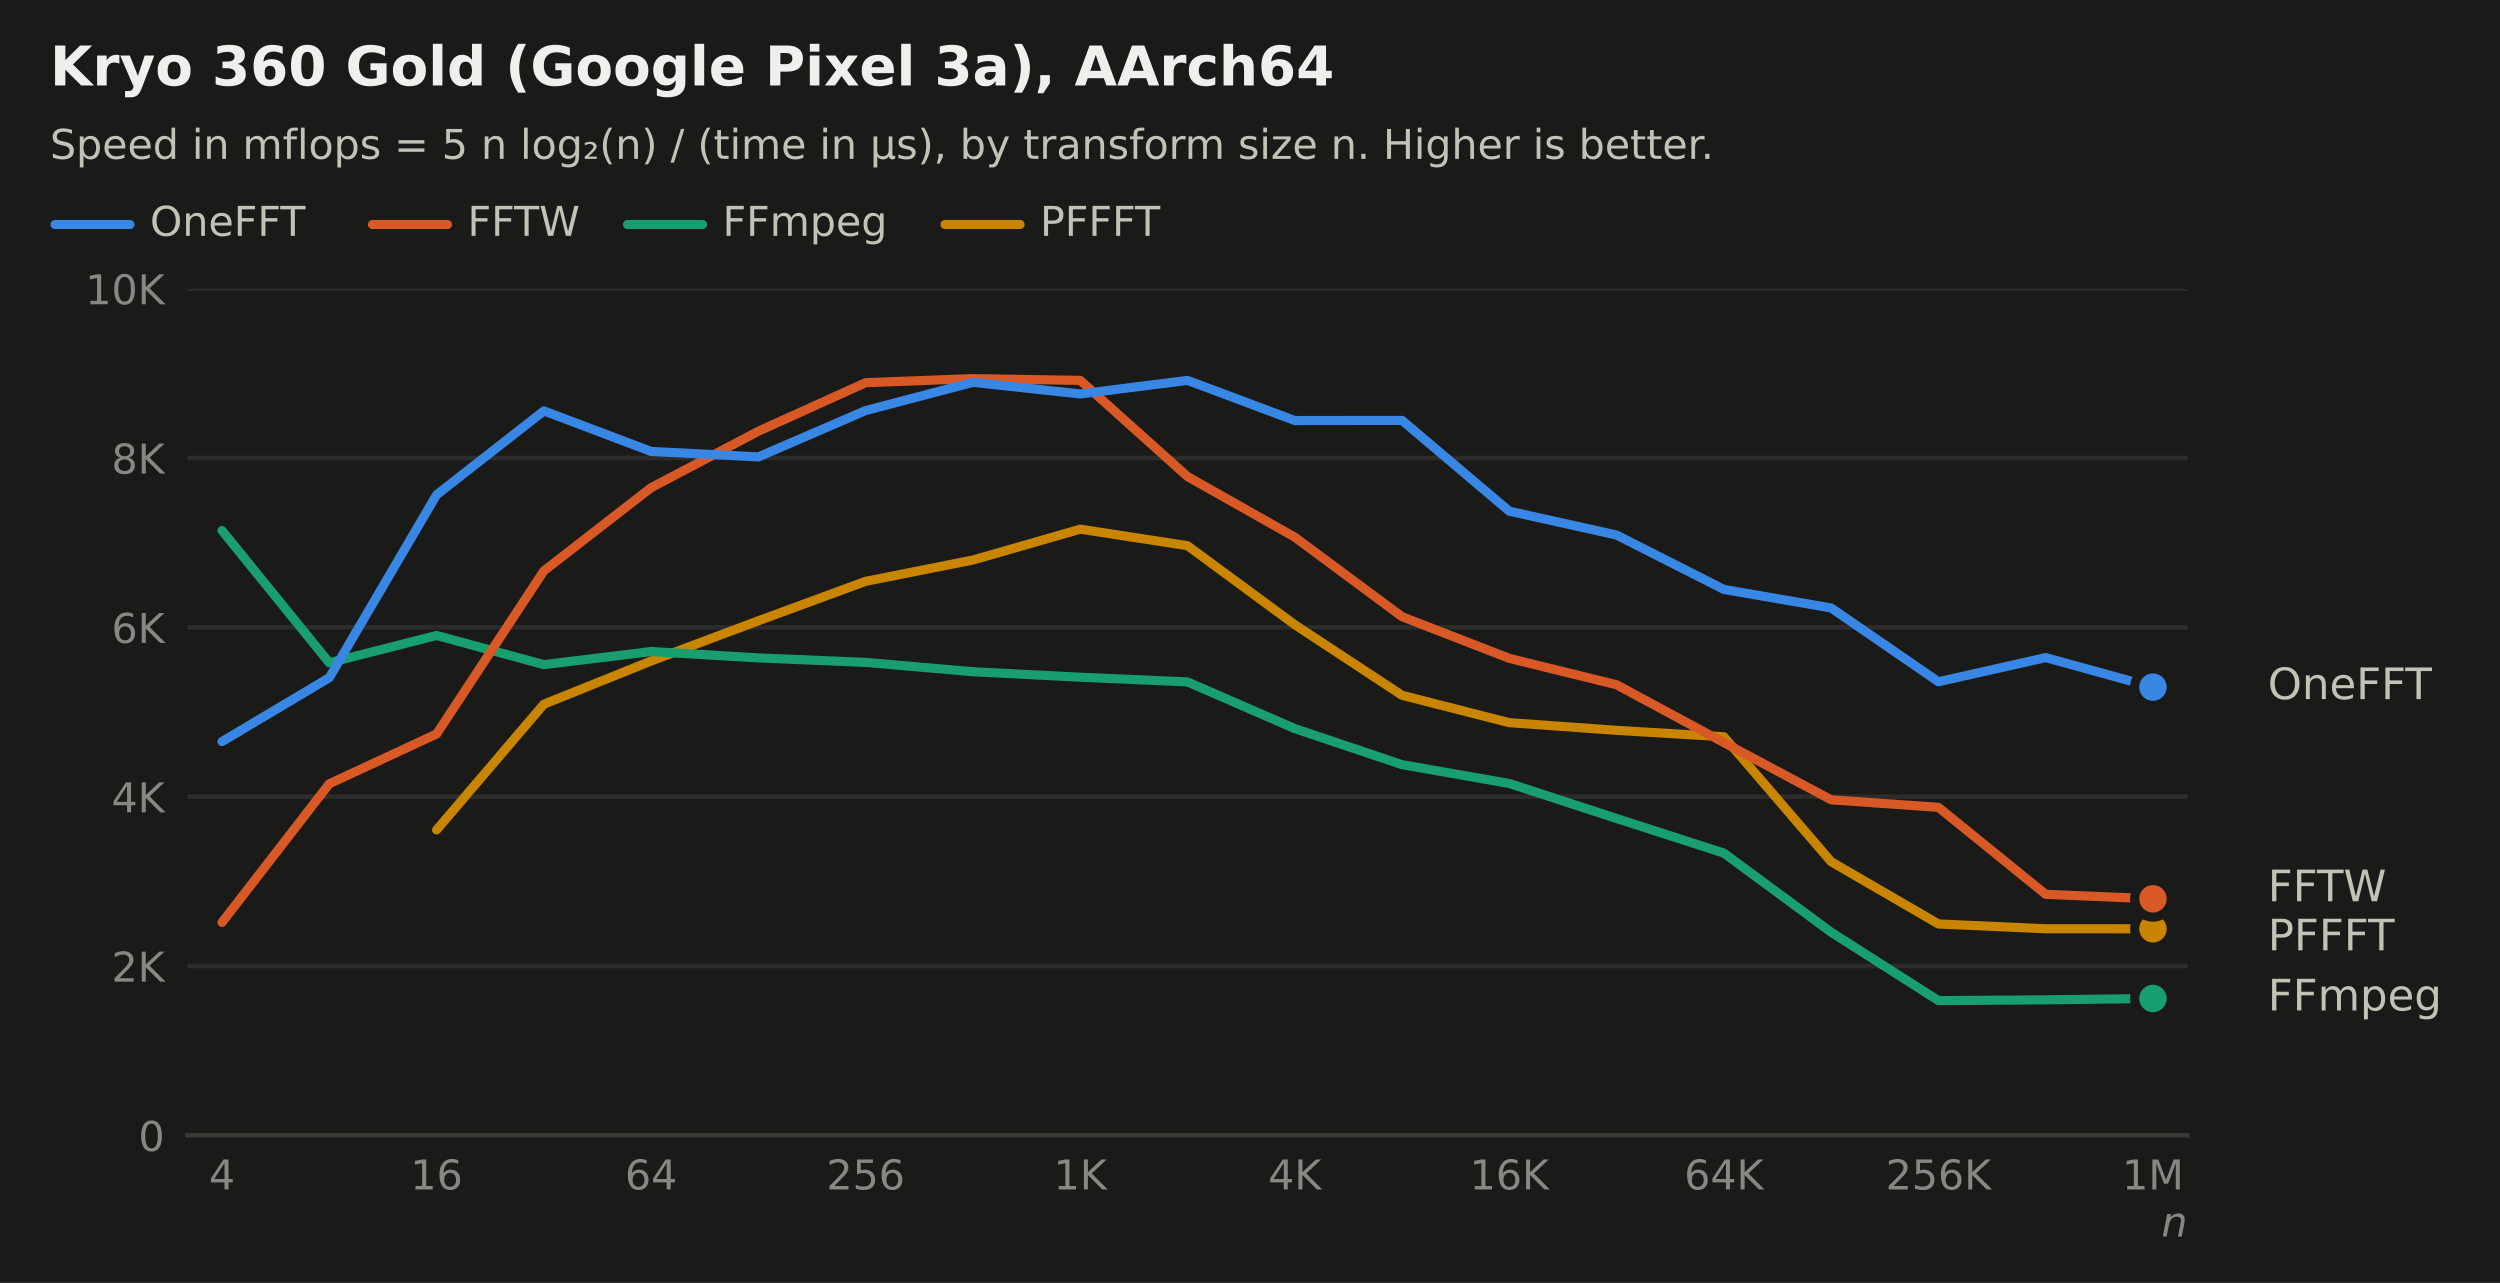
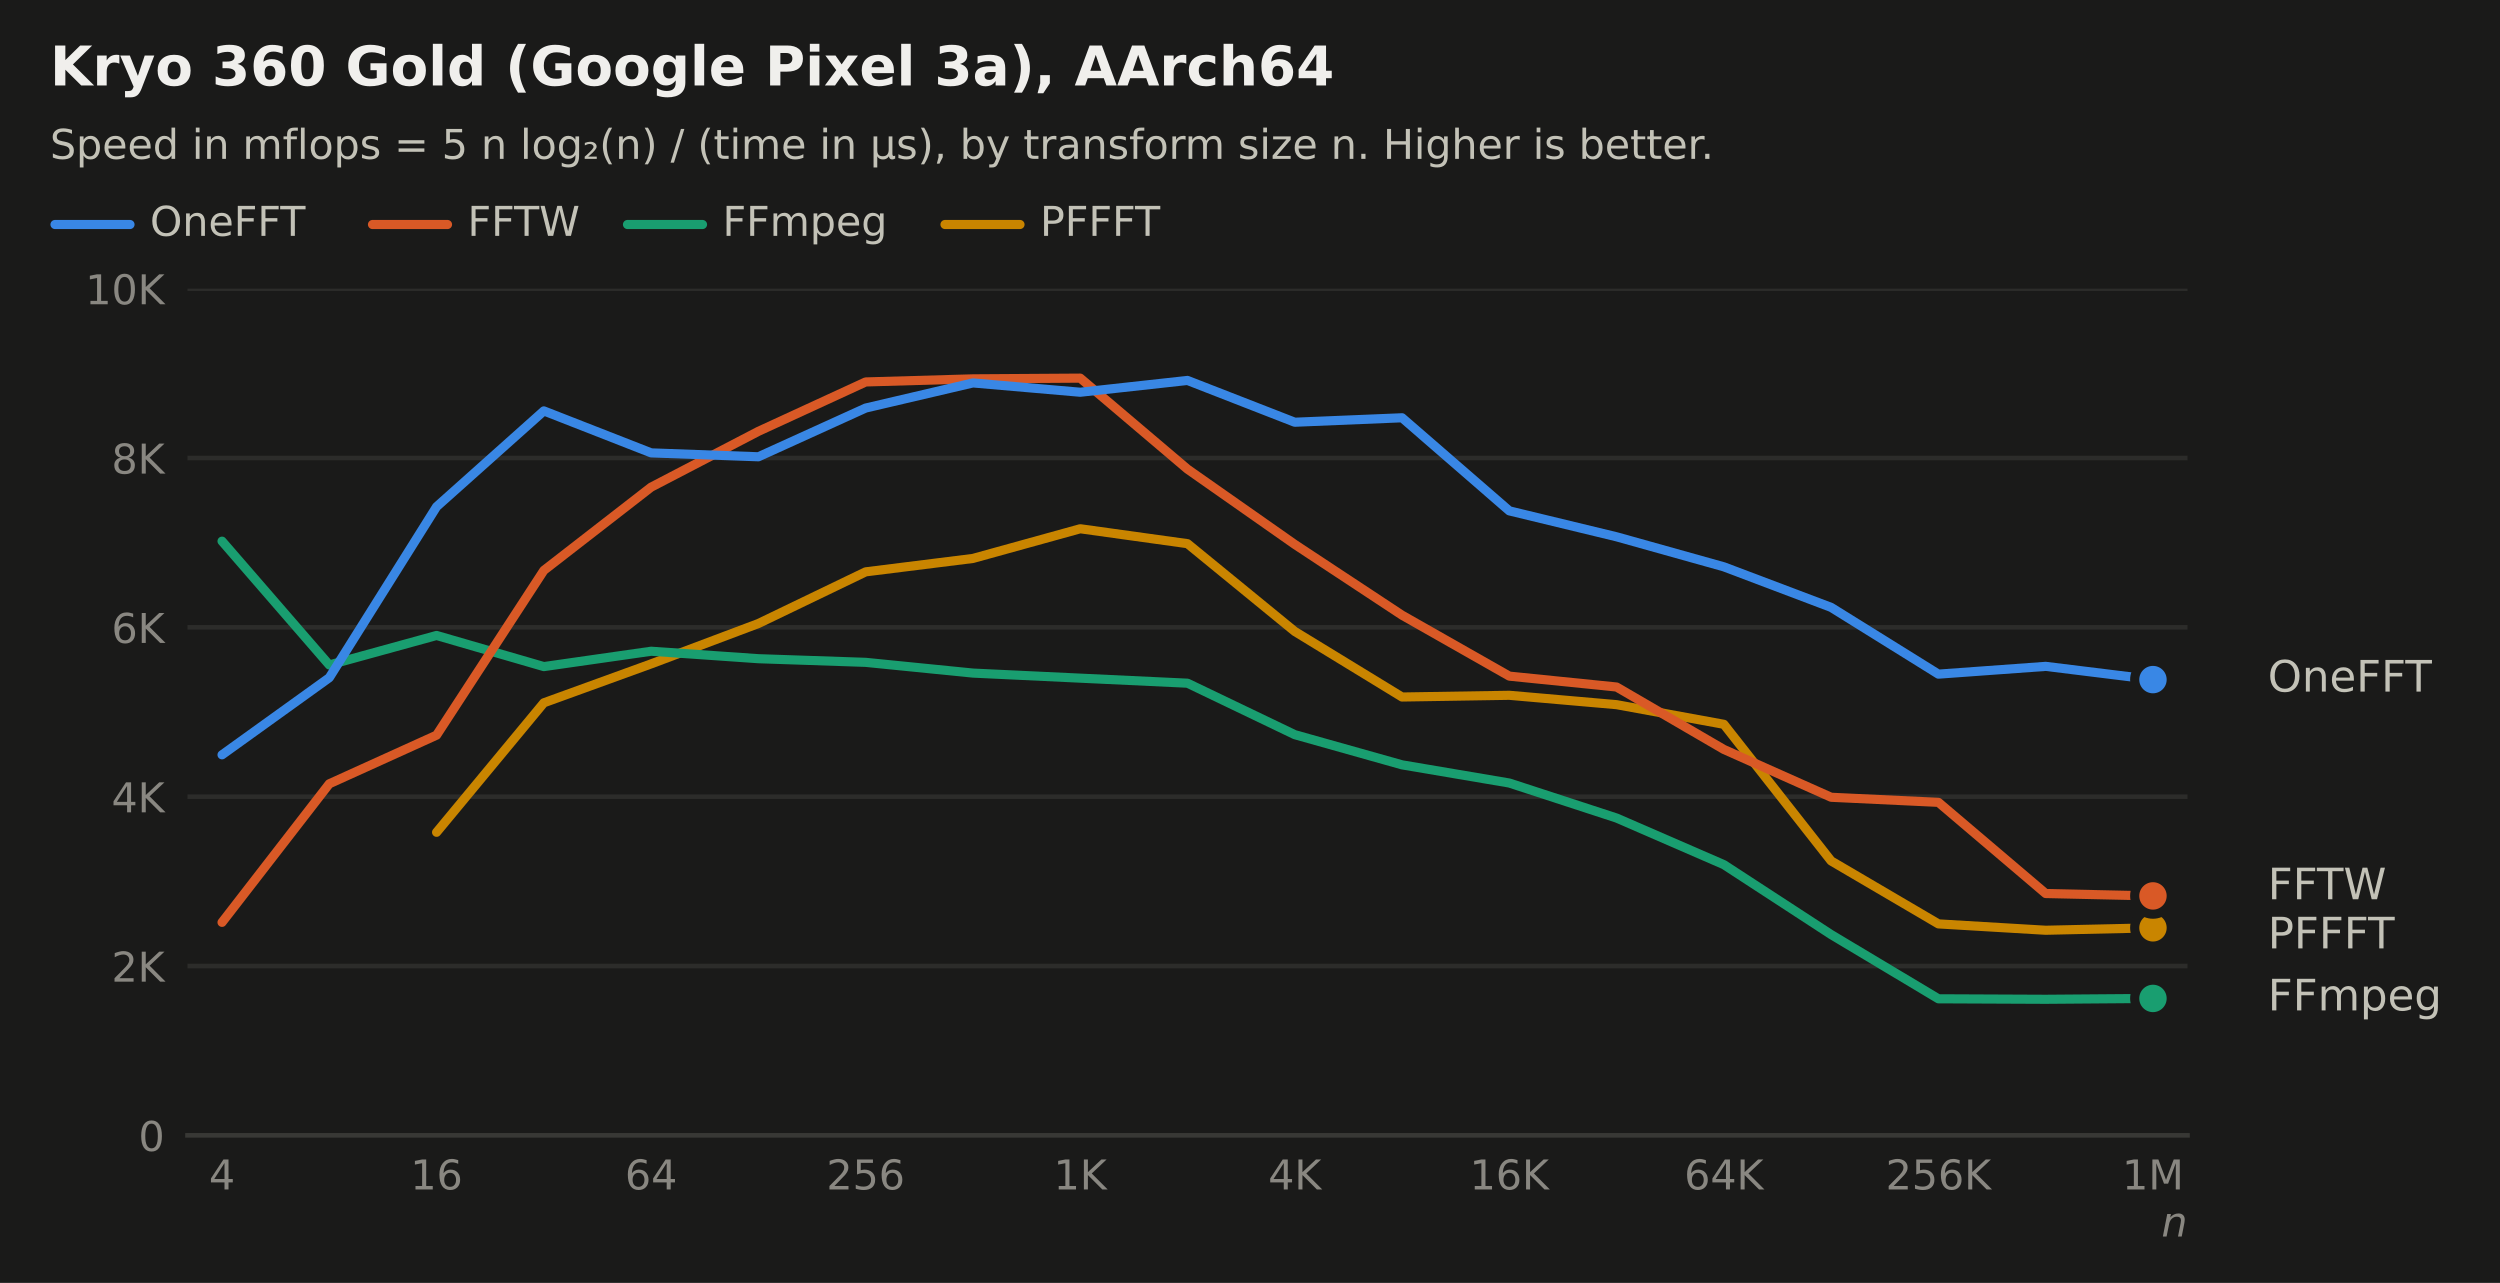
<svg xmlns="http://www.w3.org/2000/svg" xmlns:xlink="http://www.w3.org/1999/xlink" width="547.2pt" height="280.8pt" viewBox="0 0 547.2 280.8" version="1.1">
  <defs>
    <style type="text/css">*{stroke-linejoin: round; stroke-linecap: butt}</style>
  </defs>
  <g id="figure_1">
    <g id="patch_1">
      <path d="M 0 280.8  L 547.2 280.8  L 547.2 0  L 0 0  z " style="fill: #1a1a19" />
    </g>
    <g id="axes_1">
      <g id="patch_2">
        <path d="M 41.04 248.508  L 478.8 248.508  L 478.8 63.18  L 41.04 63.18  z " style="fill: #1a1a19" />
      </g>
      <g id="matplotlib.axis_1">
        <g id="xtick_1">
          <g id="line2d_1" />
          <g id="text_1">
            <text style="font-size: 9px; font-family: system-ui, -apple-system, 'Segoe UI', 'DejaVu Sans', sans-serif; text-anchor: middle; fill: #898781" x="48.599" y="260.347" transform="rotate(-0 48.59891 260.3466)">4</text>
          </g>
        </g>
        <g id="xtick_2">
          <g id="line2d_2" />
          <g id="text_2">
            <text style="font-size: 9px; font-family: system-ui, -apple-system, 'Segoe UI', 'DejaVu Sans', sans-serif; text-anchor: middle; fill: #898781" x="95.559" y="260.347" transform="rotate(-0 95.55915 260.3466)">16</text>
          </g>
        </g>
        <g id="xtick_3">
          <g id="line2d_3" />
          <g id="text_3">
            <text style="font-size: 9px; font-family: system-ui, -apple-system, 'Segoe UI', 'DejaVu Sans', sans-serif; text-anchor: middle; fill: #898781" x="142.519" y="260.347" transform="rotate(-0 142.5194 260.3466)">64</text>
          </g>
        </g>
        <g id="xtick_4">
          <g id="line2d_4" />
          <g id="text_4">
            <text style="font-size: 9px; font-family: system-ui, -apple-system, 'Segoe UI', 'DejaVu Sans', sans-serif; text-anchor: middle; fill: #898781" x="189.48" y="260.347" transform="rotate(-0 189.4796 260.3466)">256</text>
          </g>
        </g>
        <g id="xtick_5">
          <g id="line2d_5" />
          <g id="text_5">
            <text style="font-size: 9px; font-family: system-ui, -apple-system, 'Segoe UI', 'DejaVu Sans', sans-serif; text-anchor: middle; fill: #898781" x="236.44" y="260.347" transform="rotate(-0 236.4399 260.3466)">1K</text>
          </g>
        </g>
        <g id="xtick_6">
          <g id="line2d_6" />
          <g id="text_6">
            <text style="font-size: 9px; font-family: system-ui, -apple-system, 'Segoe UI', 'DejaVu Sans', sans-serif; text-anchor: middle; fill: #898781" x="283.4" y="260.347" transform="rotate(-0 283.4001 260.3466)">4K</text>
          </g>
        </g>
        <g id="xtick_7">
          <g id="line2d_7" />
          <g id="text_7">
            <text style="font-size: 9px; font-family: system-ui, -apple-system, 'Segoe UI', 'DejaVu Sans', sans-serif; text-anchor: middle; fill: #898781" x="330.36" y="260.347" transform="rotate(-0 330.3604 260.3466)">16K</text>
          </g>
        </g>
        <g id="xtick_8">
          <g id="line2d_8" />
          <g id="text_8">
            <text style="font-size: 9px; font-family: system-ui, -apple-system, 'Segoe UI', 'DejaVu Sans', sans-serif; text-anchor: middle; fill: #898781" x="377.321" y="260.347" transform="rotate(-0 377.3206 260.3466)">64K</text>
          </g>
        </g>
        <g id="xtick_9">
          <g id="line2d_9" />
          <g id="text_9">
            <text style="font-size: 9px; font-family: system-ui, -apple-system, 'Segoe UI', 'DejaVu Sans', sans-serif; text-anchor: middle; fill: #898781" x="424.281" y="260.347" transform="rotate(-0 424.2808 260.3466)">256K</text>
          </g>
        </g>
        <g id="xtick_10">
          <g id="line2d_10" />
          <g id="text_10">
            <text style="font-size: 9px; font-family: system-ui, -apple-system, 'Segoe UI', 'DejaVu Sans', sans-serif; text-anchor: middle; fill: #898781" x="471.241" y="260.347" transform="rotate(-0 471.2411 260.3466)">1M</text>
          </g>
        </g>
      </g>
      <g id="matplotlib.axis_2">
        <g id="ytick_1">
          <g id="line2d_11">
            <path d="M 41.04 248.508  L 478.8 248.508  " clip-path="url(#p783c82a42f)" style="fill: none; stroke: #2c2c2a; stroke-linecap: square" />
          </g>
          <g id="line2d_12" />
          <g id="text_11">
            <text style="font-size: 9px; font-family: system-ui, -apple-system, 'Segoe UI', 'DejaVu Sans', sans-serif; text-anchor: end; fill: #898781" x="36.04" y="251.927" transform="rotate(-0 36.04 251.9273)">0</text>
          </g>
        </g>
        <g id="ytick_2">
          <g id="line2d_13">
            <path d="M 41.04 211.442  L 478.8 211.442  " clip-path="url(#p783c82a42f)" style="fill: none; stroke: #2c2c2a; stroke-linecap: square" />
          </g>
          <g id="line2d_14" />
          <g id="text_12">
            <text style="font-size: 9px; font-family: system-ui, -apple-system, 'Segoe UI', 'DejaVu Sans', sans-serif; text-anchor: end; fill: #898781" x="36.04" y="214.862" transform="rotate(-0 36.04 214.8617)">2K</text>
          </g>
        </g>
        <g id="ytick_3">
          <g id="line2d_15">
            <path d="M 41.04 174.377  L 478.8 174.377  " clip-path="url(#p783c82a42f)" style="fill: none; stroke: #2c2c2a; stroke-linecap: square" />
          </g>
          <g id="line2d_16" />
          <g id="text_13">
            <text style="font-size: 9px; font-family: system-ui, -apple-system, 'Segoe UI', 'DejaVu Sans', sans-serif; text-anchor: end; fill: #898781" x="36.04" y="177.796" transform="rotate(-0 36.04 177.7961)">4K</text>
          </g>
        </g>
        <g id="ytick_4">
          <g id="line2d_17">
            <path d="M 41.04 137.311  L 478.8 137.311  " clip-path="url(#p783c82a42f)" style="fill: none; stroke: #2c2c2a; stroke-linecap: square" />
          </g>
          <g id="line2d_18" />
          <g id="text_14">
            <text style="font-size: 9px; font-family: system-ui, -apple-system, 'Segoe UI', 'DejaVu Sans', sans-serif; text-anchor: end; fill: #898781" x="36.04" y="140.73" transform="rotate(-0 36.04 140.7305)">6K</text>
          </g>
        </g>
        <g id="ytick_5">
          <g id="line2d_19">
            <path d="M 41.04 100.246  L 478.8 100.246  " clip-path="url(#p783c82a42f)" style="fill: none; stroke: #2c2c2a; stroke-linecap: square" />
          </g>
          <g id="line2d_20" />
          <g id="text_15">
            <text style="font-size: 9px; font-family: system-ui, -apple-system, 'Segoe UI', 'DejaVu Sans', sans-serif; text-anchor: end; fill: #898781" x="36.04" y="103.665" transform="rotate(-0 36.04 103.6649)">8K</text>
          </g>
        </g>
        <g id="ytick_6">
          <g id="line2d_21">
            <path d="M 41.04 63.18  L 478.8 63.18  " clip-path="url(#p783c82a42f)" style="fill: none; stroke: #2c2c2a; stroke-linecap: square" />
          </g>
          <g id="line2d_22" />
          <g id="text_16">
            <text style="font-size: 9px; font-family: system-ui, -apple-system, 'Segoe UI', 'DejaVu Sans', sans-serif; text-anchor: end; fill: #898781" x="36.04" y="66.599" transform="rotate(-0 36.04 66.5993)">10K</text>
          </g>
        </g>
      </g>
      <g id="line2d_23">
-         <path d="M 95.559 181.648  L 119.039 154.133  L 142.519 144.677  L 166 135.868  L 189.48 127.238  L 212.96 122.573  L 236.44 115.827  L 259.92 119.443  L 283.4 136.735  L 306.88 152.19  L 330.36 158.179  L 353.84 159.857  L 377.321 161.268  L 400.801 188.613  L 424.281 202.238  L 447.761 203.288  L 471.241 203.299  " clip-path="url(#p783c82a42f)" style="fill: none; stroke: #c98500; stroke-width: 2; stroke-linecap: round" />
+         <path d="M 95.559 182.171  L 119.039 153.832  L 142.519 145.309  L 166 136.476  L 189.48 125.165  L 212.96 122.23  L 236.44 115.733  L 259.92 119  L 283.4 138.211  L 306.88 152.562  L 330.36 152.186  L 353.84 154.238  L 377.321 158.538  L 400.801 188.441  L 424.281 202.22  L 447.761 203.613  L 471.241 203.081  " clip-path="url(#p783c82a42f)" style="fill: none; stroke: #c98500; stroke-width: 2; stroke-linecap: round" />
      </g>
      <g id="line2d_24">
-         <path d="M 48.599 116.131  L 72.079 145.069  L 95.559 139.089  L 119.039 145.476  L 142.519 142.606  L 166 144.006  L 189.48 144.981  L 212.96 147.028  L 236.44 148.232  L 259.92 149.256  L 283.4 159.482  L 306.88 167.371  L 330.36 171.492  L 353.84 179.154  L 377.321 186.728  L 400.801 204.039  L 424.281 219.013  L 447.761 218.842  L 471.241 218.545  " clip-path="url(#p783c82a42f)" style="fill: none; stroke: #199e70; stroke-width: 2; stroke-linecap: round" />
+         <path d="M 48.599 118.453  L 72.079 145.548  L 95.559 139.089  L 119.039 145.904  L 142.519 142.543  L 166 144.177  L 189.48 144.975  L 212.96 147.324  L 236.44 148.435  L 259.92 149.539  L 283.4 160.804  L 306.88 167.41  L 330.36 171.39  L 353.84 179.055  L 377.321 189.258  L 400.801 204.561  L 424.281 218.617  L 447.761 218.724  L 471.241 218.537  " clip-path="url(#p783c82a42f)" style="fill: none; stroke: #199e70; stroke-width: 2; stroke-linecap: round" />
      </g>
      <g id="line2d_25">
-         <path d="M 48.599 201.885  L 72.079 171.555  L 95.559 160.649  L 119.039 124.956  L 142.519 106.743  L 166 94.383  L 189.48 83.758  L 212.96 82.871  L 236.44 83.258  L 259.92 104.306  L 283.4 117.571  L 306.88 134.986  L 330.36 144.108  L 353.84 149.885  L 377.321 162.539  L 400.801 175.063  L 424.281 176.715  L 447.761 195.752  L 471.241 196.731  " clip-path="url(#p783c82a42f)" style="fill: none; stroke: #d95926; stroke-width: 2; stroke-linecap: round" />
+         <path d="M 48.599 201.885  L 72.079 171.555  L 95.559 160.908  L 119.039 124.853  L 142.519 106.63  L 166 94.412  L 189.48 83.6  L 212.96 82.922  L 236.44 82.765  L 259.92 102.69  L 283.4 119.159  L 306.88 134.653  L 330.36 147.991  L 353.84 150.375  L 377.321 164.038  L 400.801 174.506  L 424.281 175.618  L 447.761 195.574  L 471.241 196.098  " clip-path="url(#p783c82a42f)" style="fill: none; stroke: #d95926; stroke-width: 2; stroke-linecap: round" />
      </g>
      <g id="patch_3">
        <path d="M 41.04 248.508  L 478.8 248.508  " style="fill: none; stroke: #383835; stroke-linejoin: miter; stroke-linecap: square" />
      </g>
      <g id="line2d_26">
-         <path d="M 48.599 162.309  L 72.079 148.331  L 95.559 108.307  L 119.039 89.939  L 142.519 98.811  L 166 100.007  L 189.48 89.859  L 212.96 83.689  L 236.44 86.229  L 259.92 83.258  L 283.4 92.048  L 306.88 92.018  L 330.36 111.893  L 353.84 117.112  L 377.321 129.016  L 400.801 133.076  L 424.281 149.221  L 447.761 143.934  L 471.241 150.402  " clip-path="url(#p783c82a42f)" style="fill: none; stroke: #3987e5; stroke-width: 2; stroke-linecap: round" />
+         <path d="M 48.599 165.215  L 72.079 148.331  L 95.559 110.909  L 119.039 89.939  L 142.519 99.125  L 166 99.98  L 189.48 89.313  L 212.96 83.816  L 236.44 85.853  L 259.92 83.27  L 283.4 92.419  L 306.88 91.443  L 330.36 111.816  L 353.84 117.496  L 377.321 124.068  L 400.801 132.948  L 424.281 147.557  L 447.761 145.854  L 471.241 148.751  " clip-path="url(#p783c82a42f)" style="fill: none; stroke: #3987e5; stroke-width: 2; stroke-linecap: round" />
      </g>
      <g id="text_17">
-         <text style="font-size: 9.5px; font-family: system-ui, -apple-system, 'Segoe UI', 'DejaVu Sans', sans-serif; text-anchor: start; fill: #c3c2b7" x="496.374" y="221.166" transform="rotate(-0 496.374 221.166)">FFmpeg</text>
+         <text style="font-size: 9.5px; font-family: system-ui, -apple-system, 'Segoe UI', 'DejaVu Sans', sans-serif; text-anchor: start; fill: #c3c2b7" x="496.374" y="221.158" transform="rotate(-0 496.374 221.1582)">FFmpeg</text>
      </g>
      <g id="text_18">
-         <text style="font-size: 9.5px; font-family: system-ui, -apple-system, 'Segoe UI', 'DejaVu Sans', sans-serif; text-anchor: start; fill: #c3c2b7" x="496.374" y="208.011" transform="rotate(-0 496.374 208.0111)">PFFFT</text>
+         <text style="font-size: 9.5px; font-family: system-ui, -apple-system, 'Segoe UI', 'DejaVu Sans', sans-serif; text-anchor: start; fill: #c3c2b7" x="496.374" y="207.586" transform="rotate(-0 496.374 207.5855)">PFFFT</text>
      </g>
      <g id="text_19">
-         <text style="font-size: 9.5px; font-family: system-ui, -apple-system, 'Segoe UI', 'DejaVu Sans', sans-serif; text-anchor: start; fill: #c3c2b7" x="496.374" y="197.262" transform="rotate(-0 496.374 197.2621)">FFTW</text>
+         <text style="font-size: 9.5px; font-family: system-ui, -apple-system, 'Segoe UI', 'DejaVu Sans', sans-serif; text-anchor: start; fill: #c3c2b7" x="496.374" y="196.837" transform="rotate(-0 496.374 196.8365)">FFTW</text>
      </g>
      <g id="text_20">
-         <text style="font-size: 9.5px; font-family: system-ui, -apple-system, 'Segoe UI', 'DejaVu Sans', sans-serif; text-anchor: start; fill: #c3c2b7" x="496.374" y="153.024" transform="rotate(-0 496.374 153.0237)">OneFFT</text>
+         <text style="font-size: 9.5px; font-family: system-ui, -apple-system, 'Segoe UI', 'DejaVu Sans', sans-serif; text-anchor: start; fill: #c3c2b7" x="496.374" y="151.373" transform="rotate(-0 496.374 151.3726)">OneFFT</text>
      </g>
      <g id="line2d_27">
-         <path d="M 471.241 203.299  " style="fill: none; stroke: #1f77b4; stroke-width: 1.5; stroke-linecap: square" />
+         <path d="M 471.241 203.081  " style="fill: none; stroke: #1f77b4; stroke-width: 1.5; stroke-linecap: square" />
        <defs>
          <path id="m105a9bd5ef" d="M 0 4  C 1.061 4 2.078 3.579 2.828 2.828  C 3.579 2.078 4 1.061 4 0  C 4 -1.061 3.579 -2.078 2.828 -2.828  C 2.078 -3.579 1.061 -4 0 -4  C -1.061 -4 -2.078 -3.579 -2.828 -2.828  C -3.579 -2.078 -4 -1.061 -4 0  C -4 1.061 -3.579 2.078 -2.828 2.828  C -2.078 3.579 -1.061 4 0 4  z " style="stroke: #1a1a19; stroke-width: 2" />
        </defs>
        <g>
-           <use xlink:href="#m105a9bd5ef" x="471.241" y="203.299" style="fill: #c98500; stroke: #1a1a19; stroke-width: 2" />
+           <use xlink:href="#m105a9bd5ef" x="471.241" y="203.081" style="fill: #c98500; stroke: #1a1a19; stroke-width: 2" />
        </g>
      </g>
      <g id="line2d_28">
-         <path d="M 471.241 218.545  " style="fill: none; stroke: #ff7f0e; stroke-width: 1.5; stroke-linecap: square" />
+         <path d="M 471.241 218.537  " style="fill: none; stroke: #ff7f0e; stroke-width: 1.5; stroke-linecap: square" />
        <defs>
          <path id="m14bd4e39dd" d="M 0 4  C 1.061 4 2.078 3.579 2.828 2.828  C 3.579 2.078 4 1.061 4 0  C 4 -1.061 3.579 -2.078 2.828 -2.828  C 2.078 -3.579 1.061 -4 0 -4  C -1.061 -4 -2.078 -3.579 -2.828 -2.828  C -3.579 -2.078 -4 -1.061 -4 0  C -4 1.061 -3.579 2.078 -2.828 2.828  C -2.078 3.579 -1.061 4 0 4  z " style="stroke: #1a1a19; stroke-width: 2" />
        </defs>
        <g>
-           <use xlink:href="#m14bd4e39dd" x="471.241" y="218.545" style="fill: #199e70; stroke: #1a1a19; stroke-width: 2" />
+           <use xlink:href="#m14bd4e39dd" x="471.241" y="218.537" style="fill: #199e70; stroke: #1a1a19; stroke-width: 2" />
        </g>
      </g>
      <g id="line2d_29">
-         <path d="M 471.241 196.731  " style="fill: none; stroke: #2ca02c; stroke-width: 1.5; stroke-linecap: square" />
+         <path d="M 471.241 196.098  " style="fill: none; stroke: #2ca02c; stroke-width: 1.5; stroke-linecap: square" />
        <defs>
          <path id="md1f00c4909" d="M 0 4  C 1.061 4 2.078 3.579 2.828 2.828  C 3.579 2.078 4 1.061 4 0  C 4 -1.061 3.579 -2.078 2.828 -2.828  C 2.078 -3.579 1.061 -4 0 -4  C -1.061 -4 -2.078 -3.579 -2.828 -2.828  C -3.579 -2.078 -4 -1.061 -4 0  C -4 1.061 -3.579 2.078 -2.828 2.828  C -2.078 3.579 -1.061 4 0 4  z " style="stroke: #1a1a19; stroke-width: 2" />
        </defs>
        <g>
-           <use xlink:href="#md1f00c4909" x="471.241" y="196.731" style="fill: #d95926; stroke: #1a1a19; stroke-width: 2" />
+           <use xlink:href="#md1f00c4909" x="471.241" y="196.098" style="fill: #d95926; stroke: #1a1a19; stroke-width: 2" />
        </g>
      </g>
      <g id="line2d_30">
-         <path d="M 471.241 150.402  " style="fill: none; stroke: #d62728; stroke-width: 1.5; stroke-linecap: square" />
+         <path d="M 471.241 148.751  " style="fill: none; stroke: #d62728; stroke-width: 1.5; stroke-linecap: square" />
        <defs>
          <path id="m32428de690" d="M 0 4  C 1.061 4 2.078 3.579 2.828 2.828  C 3.579 2.078 4 1.061 4 0  C 4 -1.061 3.579 -2.078 2.828 -2.828  C 2.078 -3.579 1.061 -4 0 -4  C -1.061 -4 -2.078 -3.579 -2.828 -2.828  C -3.579 -2.078 -4 -1.061 -4 0  C -4 1.061 -3.579 2.078 -2.828 2.828  C -2.078 3.579 -1.061 4 0 4  z " style="stroke: #1a1a19; stroke-width: 2" />
        </defs>
        <g>
-           <use xlink:href="#m32428de690" x="471.241" y="150.402" style="fill: #3987e5; stroke: #1a1a19; stroke-width: 2" />
+           <use xlink:href="#m32428de690" x="471.241" y="148.751" style="fill: #3987e5; stroke: #1a1a19; stroke-width: 2" />
        </g>
      </g>
    </g>
    <g id="line2d_31">
      <path d="M 12.038 49.14  L 28.454 49.14  " style="fill: none; stroke: #3987e5; stroke-width: 2; stroke-linecap: round" />
    </g>
    <g id="line2d_32">
      <path d="M 81.533 49.14  L 97.949 49.14  " style="fill: none; stroke: #d95926; stroke-width: 2; stroke-linecap: round" />
    </g>
    <g id="line2d_33">
      <path d="M 137.347 49.14  L 153.763 49.14  " style="fill: none; stroke: #199e70; stroke-width: 2; stroke-linecap: round" />
    </g>
    <g id="line2d_34">
      <path d="M 206.842 49.14  L 223.258 49.14  " style="fill: none; stroke: #c98500; stroke-width: 2; stroke-linecap: round" />
    </g>
    <g id="text_21">
      <text style="font-weight: 700; font-size: 12px; font-family: system-ui, -apple-system, 'Segoe UI', 'DejaVu Sans', sans-serif; text-anchor: start; fill: #f0efec" x="10.944" y="18.708" transform="rotate(-0 10.944 18.70838)">Kryo 360 Gold (Google Pixel 3a), AArch64</text>
    </g>
    <g id="text_22">
      <text style="font-size: 9px; font-family: system-ui, -apple-system, 'Segoe UI', 'DejaVu Sans', sans-serif; text-anchor: start; fill: #c3c2b7" x="10.944" y="34.775" transform="rotate(-0 10.944 34.77544)">Speed in mflops = 5 n log₂(n) / (time in µs), by transform size n. Higher is better.</text>
    </g>
    <g id="text_23">
      <text style="font-size: 9px; font-family: system-ui, -apple-system, 'Segoe UI', 'DejaVu Sans', sans-serif; text-anchor: start; fill: #c3c2b7" x="32.832" y="51.623" transform="rotate(-0 32.832 51.62344)">OneFFT</text>
    </g>
    <g id="text_24">
      <text style="font-size: 9px; font-family: system-ui, -apple-system, 'Segoe UI', 'DejaVu Sans', sans-serif; text-anchor: start; fill: #c3c2b7" x="102.326" y="51.623" transform="rotate(-0 102.3264 51.62344)">FFTW</text>
    </g>
    <g id="text_25">
      <text style="font-size: 9px; font-family: system-ui, -apple-system, 'Segoe UI', 'DejaVu Sans', sans-serif; text-anchor: start; fill: #c3c2b7" x="158.141" y="51.623" transform="rotate(-0 158.1408 51.62344)">FFmpeg</text>
    </g>
    <g id="text_26">
      <text style="font-size: 9px; font-family: system-ui, -apple-system, 'Segoe UI', 'DejaVu Sans', sans-serif; text-anchor: start; fill: #c3c2b7" x="227.635" y="51.623" transform="rotate(-0 227.6352 51.62344)">PFFFT</text>
    </g>
    <g id="text_27">
      <text style="font-style: italic; font-size: 9px; font-family: system-ui, -apple-system, 'Segoe UI', 'DejaVu Sans', sans-serif; text-anchor: end; fill: #898781" x="478.8" y="270.647" transform="rotate(-0 478.8 270.6474)">n</text>
    </g>
  </g>
  <defs>
    <clipPath id="p783c82a42f">
      <rect x="41.04" y="63.18" width="437.76" height="185.328" />
    </clipPath>
  </defs>
</svg>
